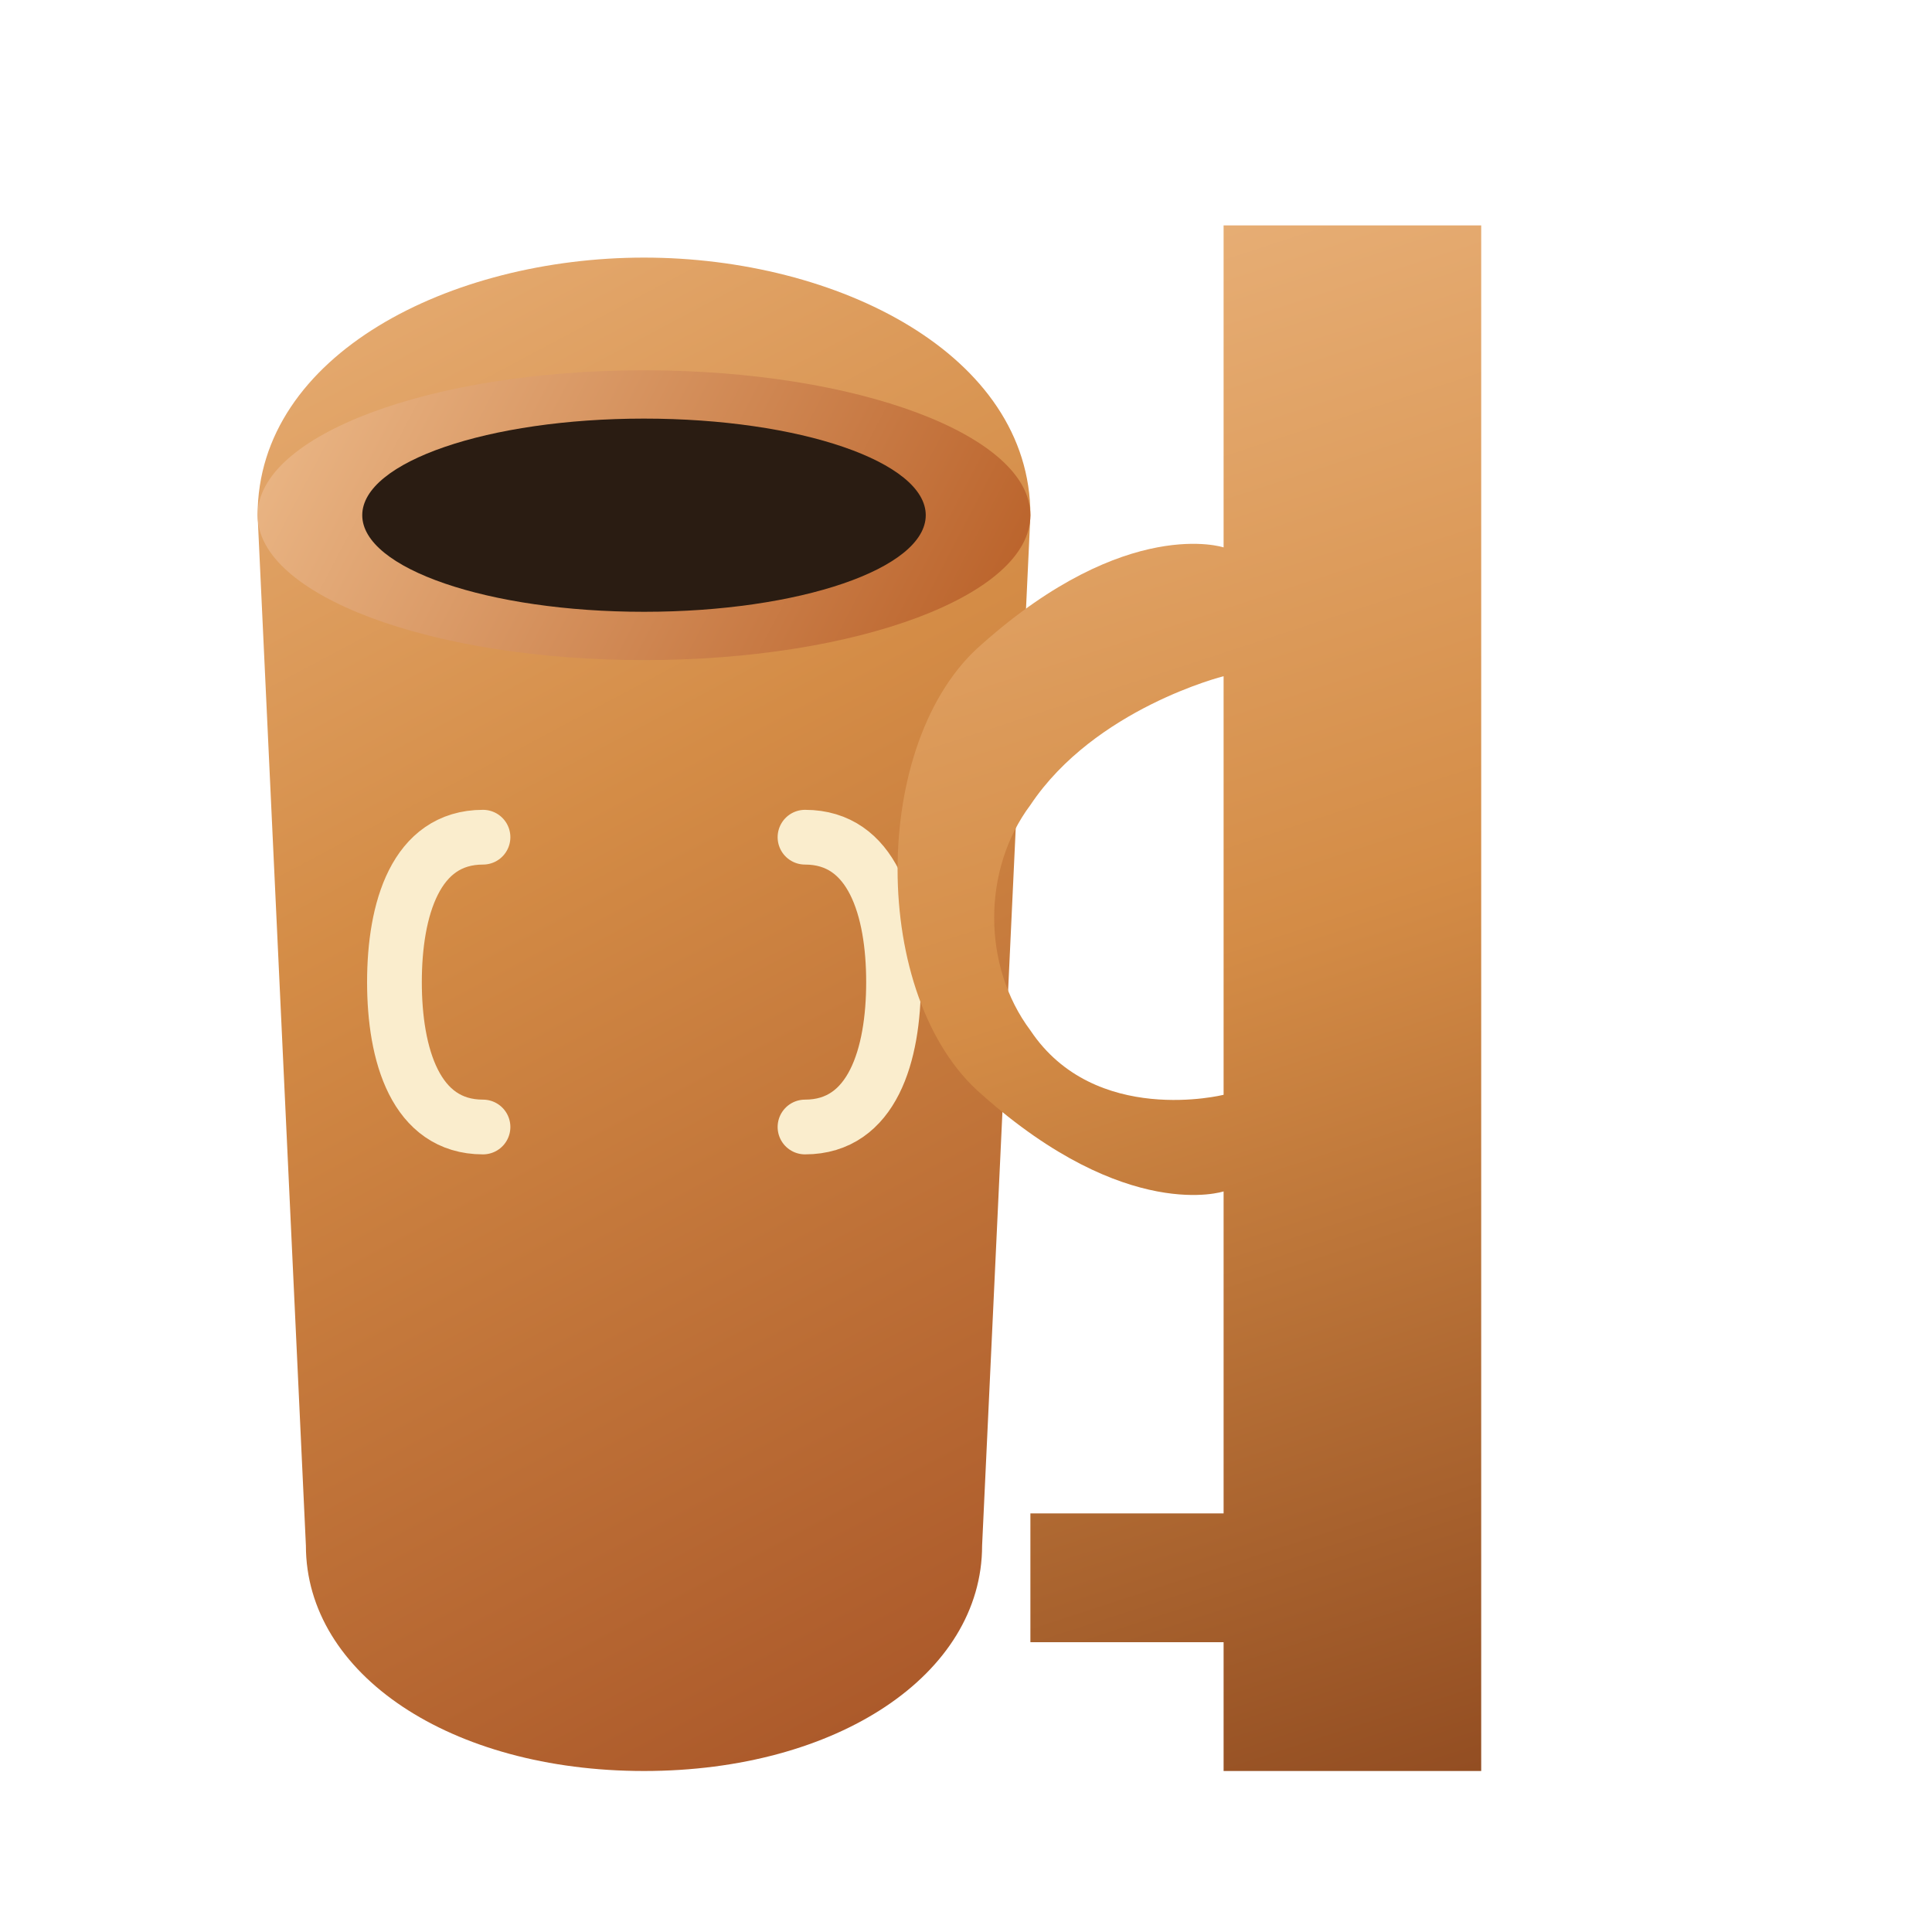
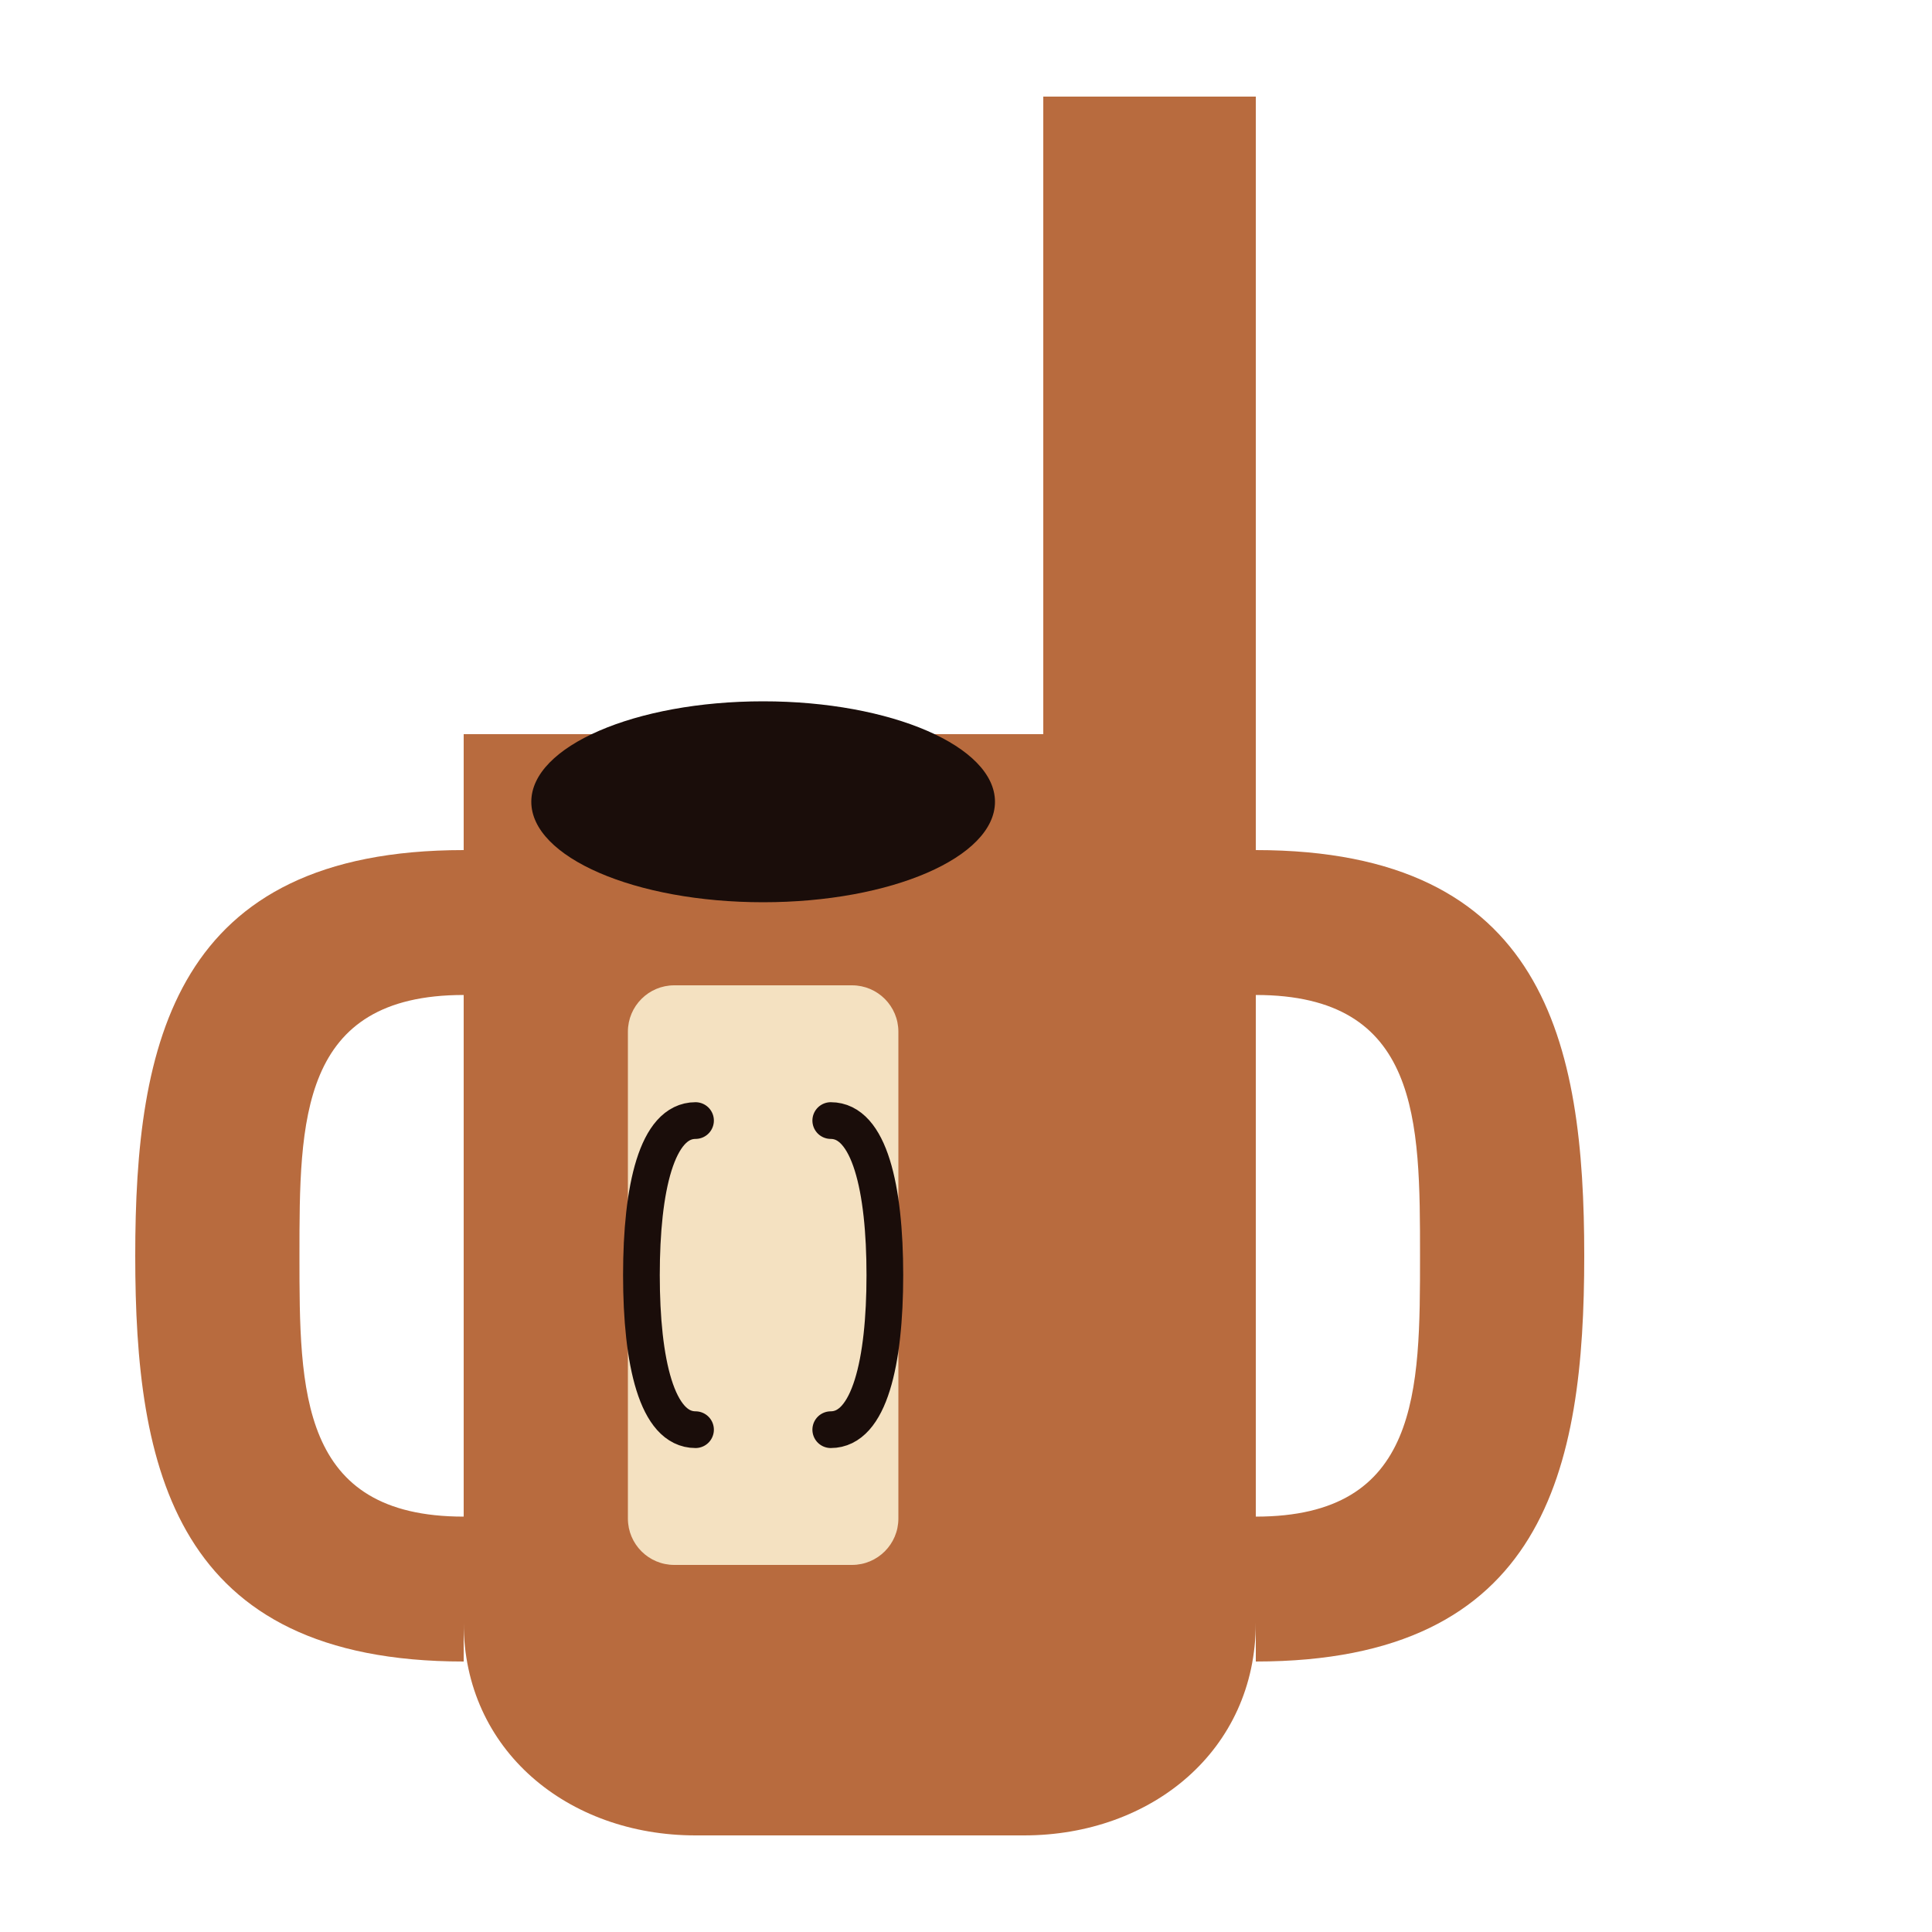
- <svg xmlns="http://www.w3.org/2000/svg" viewBox="0 0 120 120" fill="none" role="img" aria-label="Brew">
-   <defs>
-     <linearGradient id="copperBody-l" x1="14" y1="14" x2="64" y2="108" gradientUnits="userSpaceOnUse">
-       <stop stop-color="#E8B078" />
-       <stop offset="0.4" stop-color="#D48C46" />
-       <stop offset="1" stop-color="#A85528" />
-     </linearGradient>
-     <linearGradient id="copperB-l" x1="70" y1="12" x2="102" y2="110" gradientUnits="userSpaceOnUse">
-       <stop stop-color="#E8B078" />
-       <stop offset="0.45" stop-color="#D48C46" />
-       <stop offset="1" stop-color="#8F4A20" />
-     </linearGradient>
-     <linearGradient id="rim-l" x1="16" y1="16" x2="62" y2="40" gradientUnits="userSpaceOnUse">
-       <stop stop-color="#F0C090" />
-       <stop offset="1" stop-color="#BA622A" />
-     </linearGradient>
-   </defs>
-   <path fill="url(#copperBody-l)" d="M16 32C16 22 28 16 40 16C52 16 64 22 64 32L61 96C61 104 52 110 40 110C28 110 19 104 19 96Z" />
-   <ellipse cx="40" cy="32" rx="24" ry="9" fill="url(#rim-l)" />
-   <ellipse cx="40" cy="32" rx="17.5" ry="6" fill="#2A1C12" />
-   <g fill="none" stroke="#FAEDCD" stroke-width="3.4" stroke-linecap="round" stroke-linejoin="round">
-     <path d="M30 52C25.8 52 24.5 56.5 24.5 61C24.5 65.5 25.8 70 30 70" />
-     <path d="M50 52C54.2 52 55.5 56.5 55.5 61C55.5 65.5 54.2 70 50 70" />
+ <svg xmlns="http://www.w3.org/2000/svg" viewBox="0 0 100 100" fill="none" role="img" aria-label="Brew">
+   <g fill="#B86B3E">
+     <path d="       M54 5       H65       V84       C65 90.6 59.6 95 53 95       H36       C29.4 95 24 90.6 24 84       V38       H54       V5Z" />
+     <path fill-rule="evenodd" d="       M24 44       C9 44 7 54 7 65       C7 76 9 86 24 86       V78.5       C15.5 78.5 15.5 72 15.5 65       C15.5 58 15.5 51.5 24 51.5       V44Z" />
+     <path fill-rule="evenodd" d="       M65 44       C80 44 82 54 82 65       C82 76 80 86 65 86       V78.5       C73.5 78.5 73.5 72 73.5 65       C73.5 58 73.5 51.5 65 51.5       V44Z" />
  </g>
-   <path fill="url(#copperB-l)" fill-rule="evenodd" d="M76 14H92V110H76V102H64V94H76V74C76 74 70 76 61 68C54 62 54 46 61 40C70 32 76 34 76 34V14ZM76 42C76 42 68 44 64 50C61 54 61 60 64 64C68 70 76 68 76 68V42Z" />
+   <ellipse cx="39.5" cy="41.5" rx="12" ry="5.2" fill="#1A0D0A" />
+   <rect x="32.5" y="51" width="14" height="30" rx="2.4" fill="#F4E1C1" />
+   <g fill="none" stroke="#1A0D0A" stroke-width="1.9" stroke-linecap="round" stroke-linejoin="round">
+     <path d="M36 58C34 58 33.2 61.5 33.2 66C33.2 70.5 34 74 36 74" />
+     <path d="M43 58C45 58 45.8 61.5 45.8 66C45.8 70.5 45 74 43 74" />
+   </g>
</svg>
